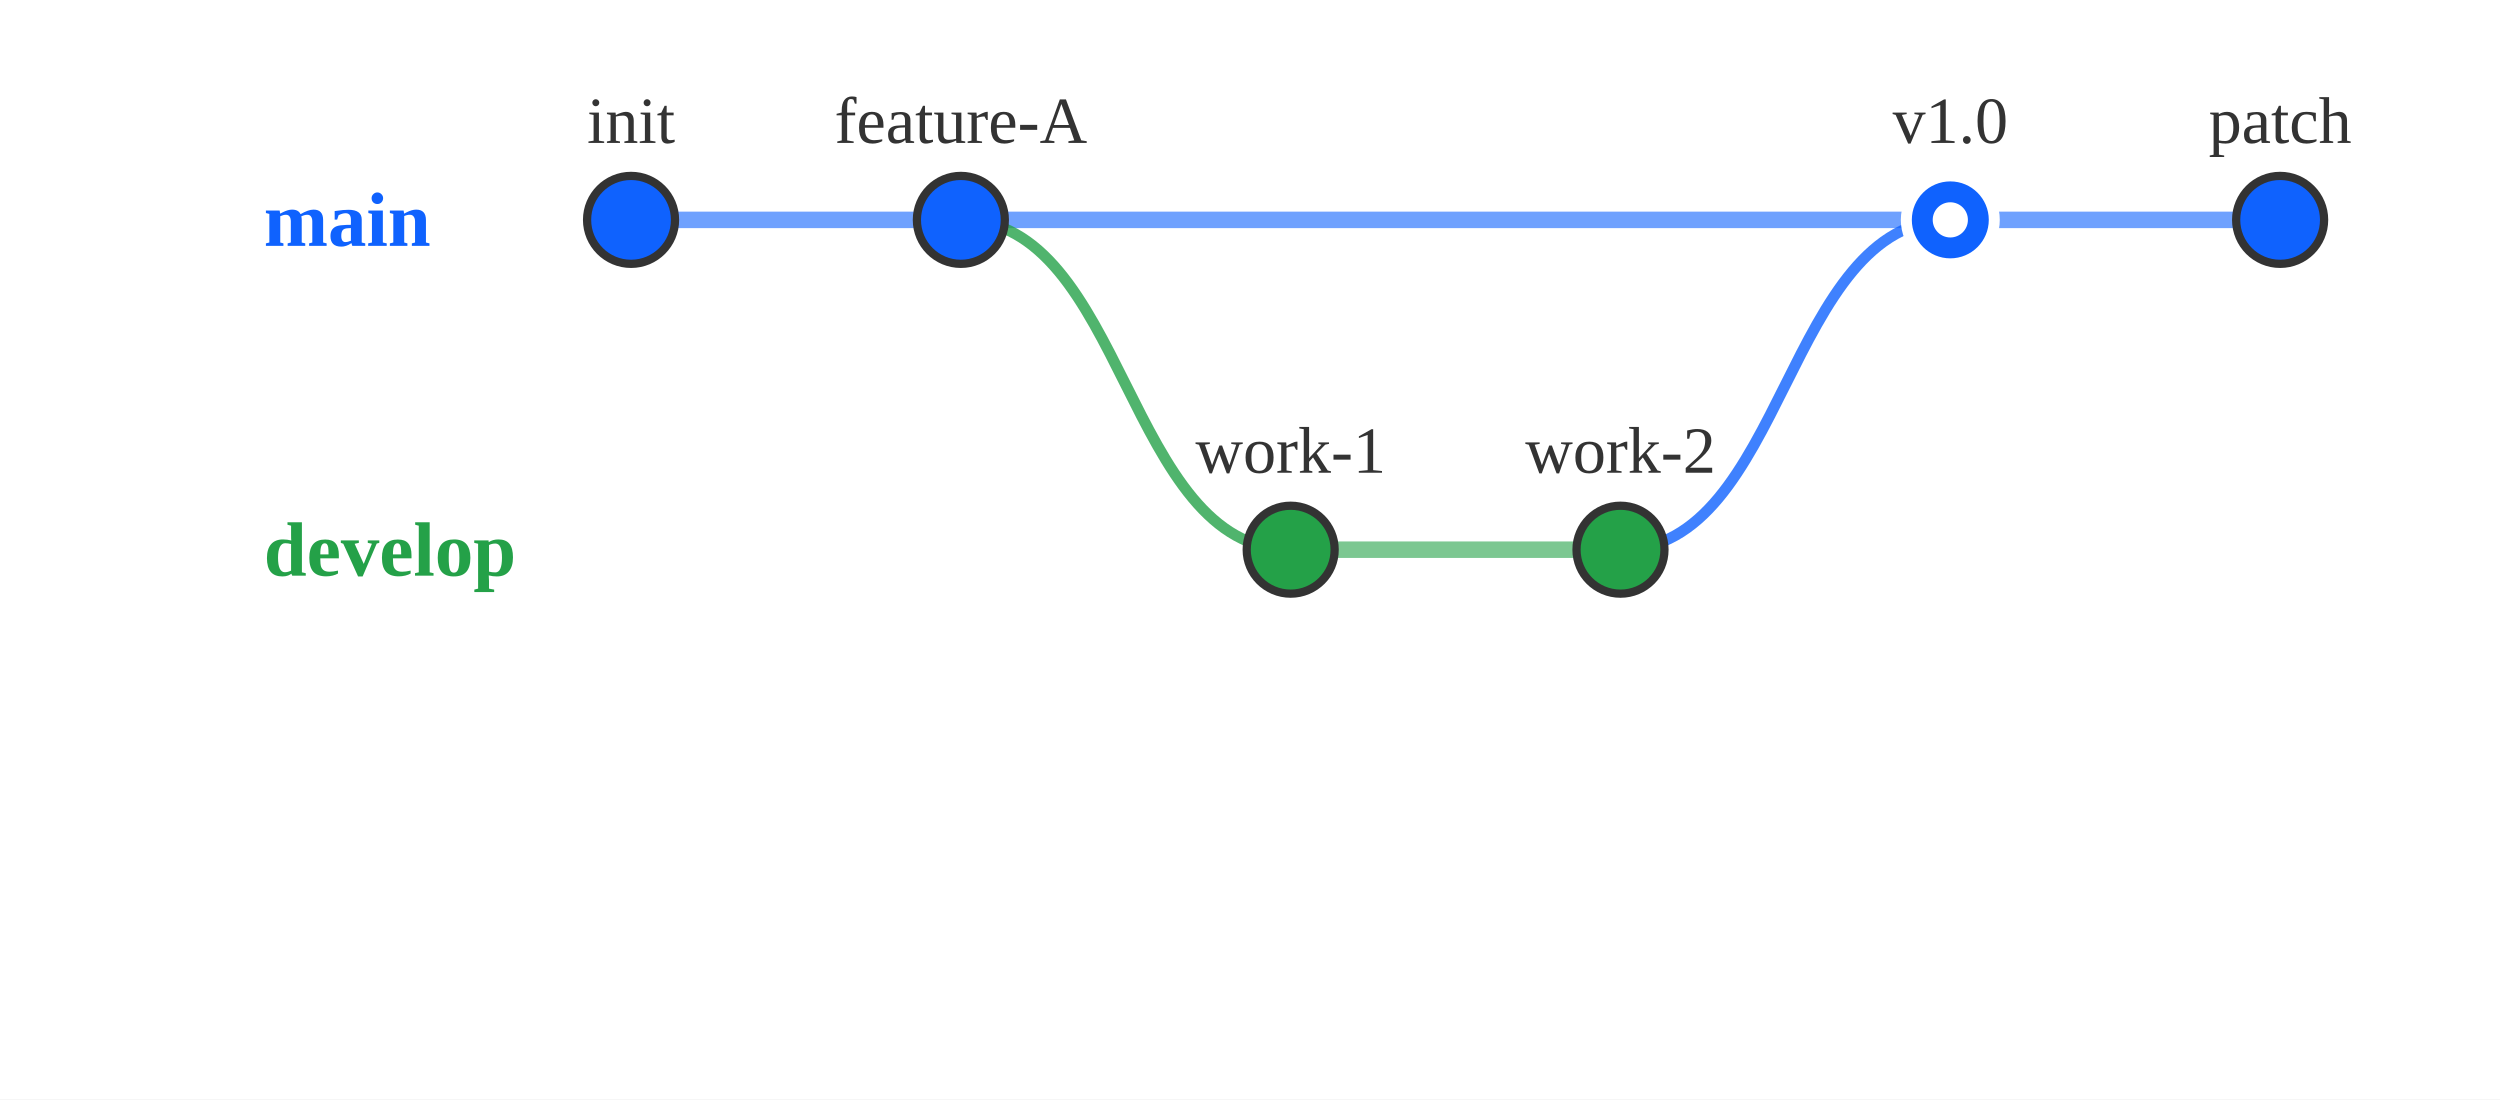
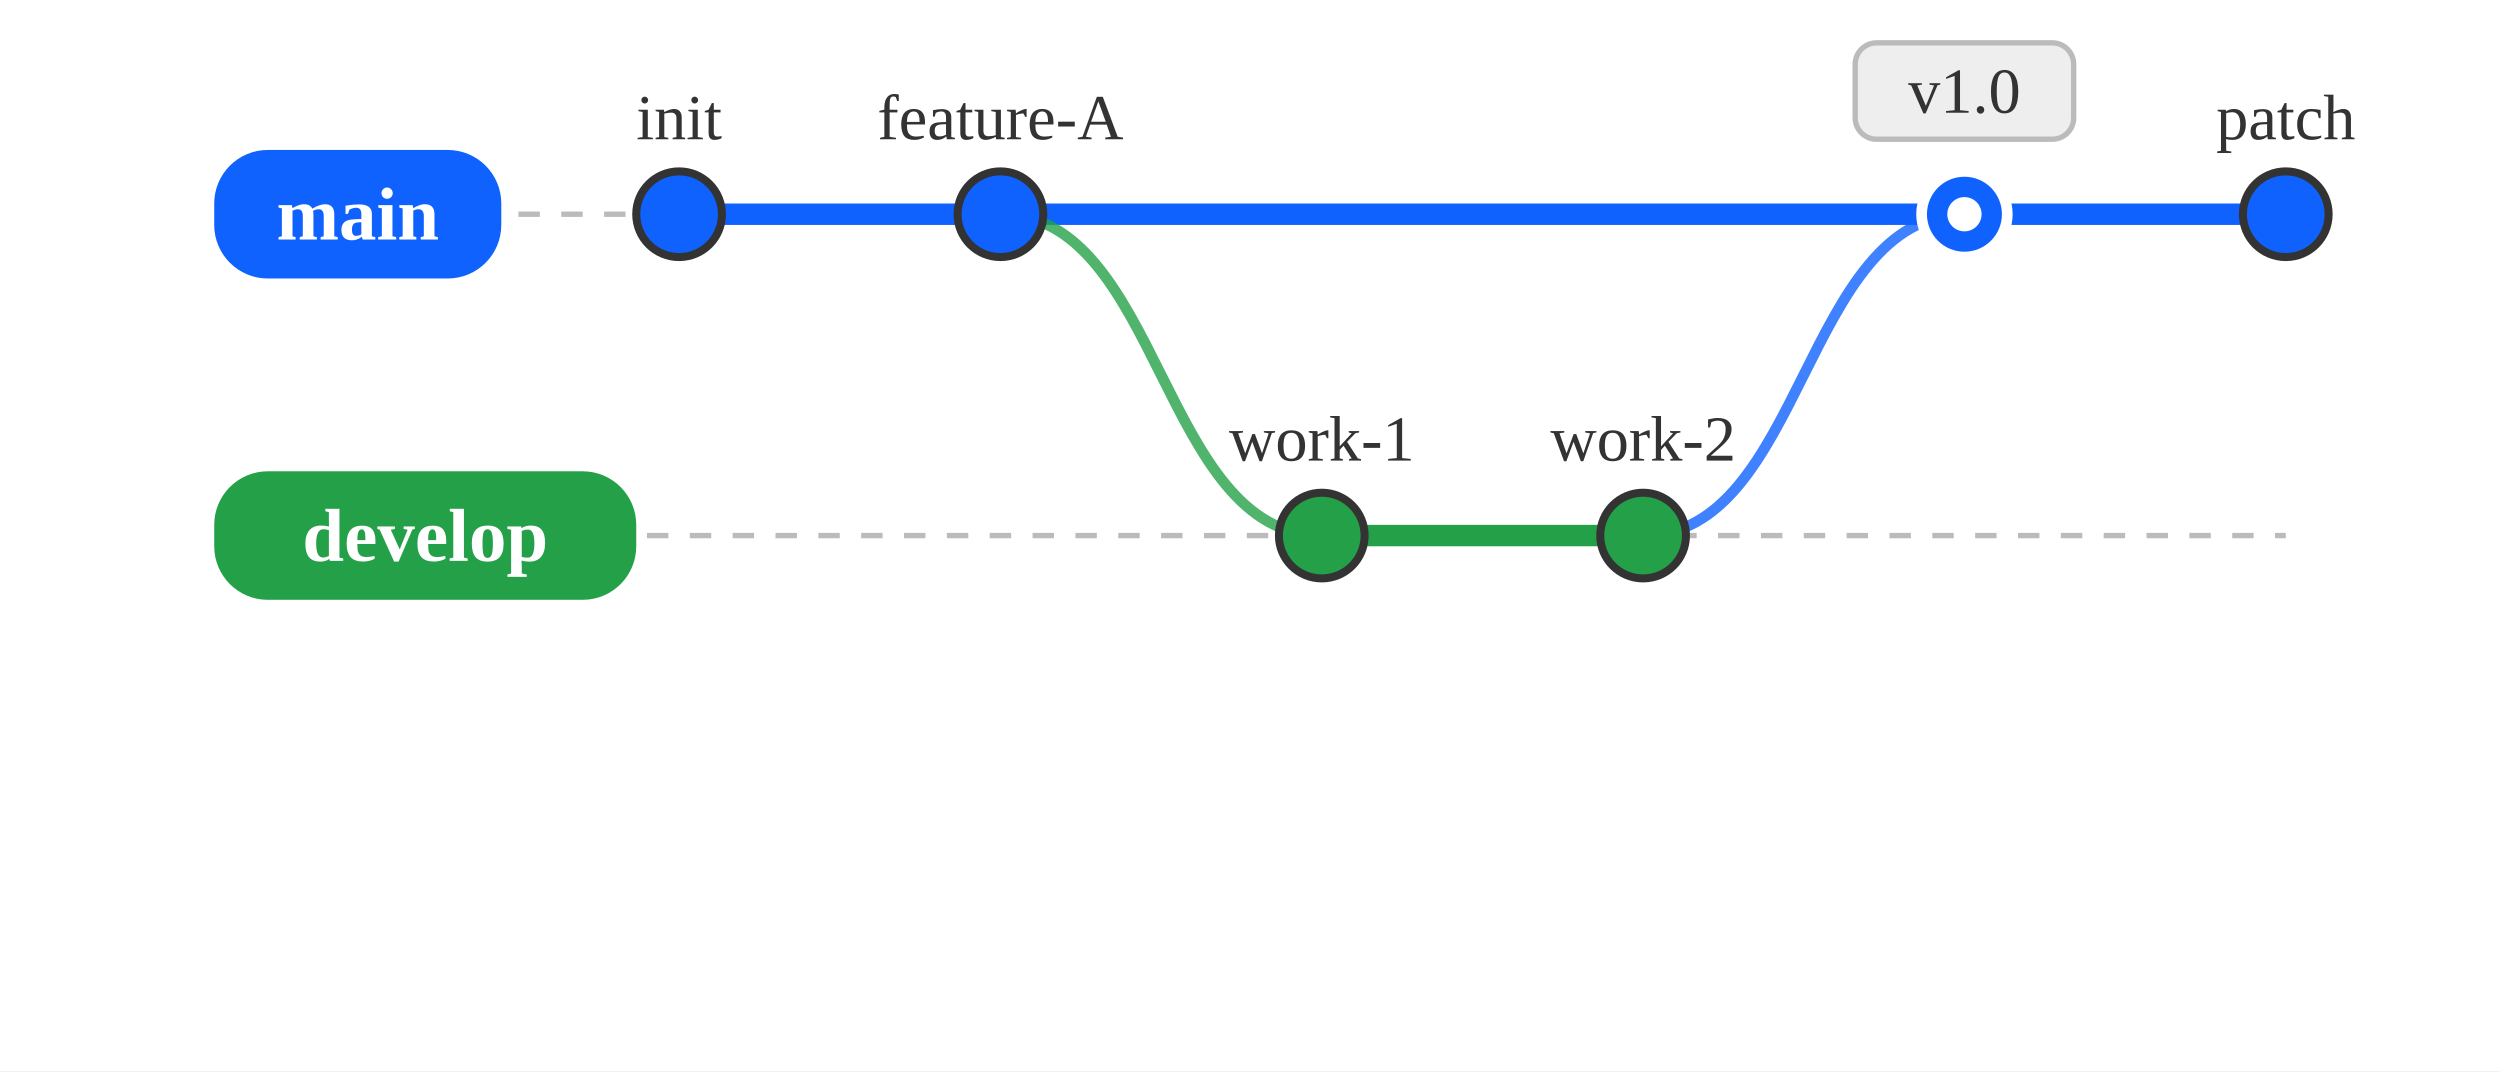
- <svg xmlns="http://www.w3.org/2000/svg" viewBox="0 0 454.80 200.00">
-   <rect x="0.00" y="0.00" width="454.80" height="200.00" style="fill:#fff;stroke:none" />
-   <text x="48.00" y="40.00" text-anchor="start" dominant-baseline="central" style="fill:#0f62fe;font-size:14px;font-weight:bold">main</text>
-   <line x1="114.80" y1="40.00" x2="414.80" y2="40.00" style="stroke:#0f62fe;stroke-width:3;fill:none;opacity:0.6" />
-   <text x="48.00" y="100.00" text-anchor="start" dominant-baseline="central" style="fill:#24a148;font-size:14px;font-weight:bold">develop</text>
-   <line x1="234.80" y1="100.00" x2="294.80" y2="100.00" style="stroke:#24a148;stroke-width:3;fill:none;opacity:0.6" />
-   <path d="M174.80,40.00 C204.80,40.00 204.80,100.00 234.80,100.00" style="stroke:#24a148;stroke-width:2;fill:none;opacity:0.8" />
-   <path d="M294.80,100.00 C324.80,100.00 324.80,40.00 354.80,40.00" style="stroke:#0f62fe;stroke-width:2;fill:none;opacity:0.8" />
-   <circle cx="114.80" cy="40.00" r="8.00" style="fill:#0f62fe;stroke:#333;stroke-width:1.5" />
-   <text x="114.80" y="26.00" text-anchor="middle" dominant-baseline="baseline" style="fill:#333;font-size:12px">init</text>
-   <circle cx="174.80" cy="40.00" r="8.00" style="fill:#0f62fe;stroke:#333;stroke-width:1.5" />
-   <text x="174.80" y="26.00" text-anchor="middle" dominant-baseline="baseline" style="fill:#333;font-size:12px">feature-A</text>
-   <circle cx="234.80" cy="100.00" r="8.00" style="fill:#24a148;stroke:#333;stroke-width:1.5" />
-   <text x="234.80" y="86.00" text-anchor="middle" dominant-baseline="baseline" style="fill:#333;font-size:12px">work-1</text>
-   <circle cx="294.80" cy="100.00" r="8.00" style="fill:#24a148;stroke:#333;stroke-width:1.5" />
-   <text x="294.80" y="86.00" text-anchor="middle" dominant-baseline="baseline" style="fill:#333;font-size:12px">work-2</text>
-   <circle cx="354.80" cy="40.00" r="8.00" style="fill:#0f62fe;stroke:#fff;stroke-width:2" />
-   <circle cx="354.80" cy="40.00" r="3.20" style="fill:#fff;stroke:none" />
-   <text x="354.80" y="26.00" text-anchor="middle" dominant-baseline="baseline" style="fill:#333;font-size:12px">v1.0</text>
-   <circle cx="414.80" cy="40.00" r="8.00" style="fill:#0f62fe;stroke:#333;stroke-width:1.5" />
-   <text x="414.80" y="26.00" text-anchor="middle" dominant-baseline="baseline" style="fill:#333;font-size:12px">patch</text>
+ <svg xmlns="http://www.w3.org/2000/svg" viewBox="0 0 466.80 200.00">
+   <rect x="0.00" y="0.00" width="466.80" height="200.00" style="fill:#fff;stroke:none" />
+   <line x1="96.80" y1="40.00" x2="426.80" y2="40.00" style="stroke:#bbb;stroke-width:1;stroke-dasharray:4,4;fill:none" />
+   <line x1="96.80" y1="100.00" x2="426.80" y2="100.00" style="stroke:#bbb;stroke-width:1;stroke-dasharray:4,4;fill:none" />
+   <rect x="40.00" y="28.00" width="53.60" height="24.00" rx="10.00" ry="10.00" style="fill:#0f62fe;stroke:none" />
+   <text x="66.80" y="40.00" text-anchor="middle" dominant-baseline="central" style="fill:#fff;font-size:14px;font-weight:bold">main</text>
+   <line x1="126.80" y1="40.00" x2="426.80" y2="40.00" style="stroke:#0f62fe;stroke-width:4;fill:none;opacity:1" />
+   <rect x="40.00" y="88.00" width="78.80" height="24.00" rx="10.00" ry="10.00" style="fill:#24a148;stroke:none" />
+   <text x="79.40" y="100.00" text-anchor="middle" dominant-baseline="central" style="fill:#fff;font-size:14px;font-weight:bold">develop</text>
+   <line x1="246.80" y1="100.00" x2="306.80" y2="100.00" style="stroke:#24a148;stroke-width:4;fill:none;opacity:1" />
+   <path d="M186.80,40.00 C216.80,40.00 216.80,100.00 246.80,100.00" style="stroke:#24a148;stroke-width:2;fill:none;opacity:0.8" />
+   <path d="M306.80,100.00 C336.80,100.00 336.80,40.00 366.80,40.00" style="stroke:#0f62fe;stroke-width:2;fill:none;opacity:0.8" />
+   <circle cx="126.80" cy="40.00" r="8.00" style="fill:#0f62fe;stroke:#333;stroke-width:1.5" />
+   <text x="126.80" y="26.00" text-anchor="middle" dominant-baseline="baseline" style="fill:#333;font-size:12px">init</text>
+   <circle cx="186.80" cy="40.00" r="8.00" style="fill:#0f62fe;stroke:#333;stroke-width:1.5" />
+   <text x="186.80" y="26.00" text-anchor="middle" dominant-baseline="baseline" style="fill:#333;font-size:12px">feature-A</text>
+   <circle cx="246.80" cy="100.00" r="8.00" style="fill:#24a148;stroke:#333;stroke-width:1.5" />
+   <text x="246.80" y="86.00" text-anchor="middle" dominant-baseline="baseline" style="fill:#333;font-size:12px">work-1</text>
+   <circle cx="306.80" cy="100.00" r="8.00" style="fill:#24a148;stroke:#333;stroke-width:1.5" />
+   <text x="306.80" y="86.00" text-anchor="middle" dominant-baseline="baseline" style="fill:#333;font-size:12px">work-2</text>
+   <circle cx="366.80" cy="40.00" r="8.00" style="fill:#0f62fe;stroke:#fff;stroke-width:2" />
+   <circle cx="366.80" cy="40.00" r="3.20" style="fill:#fff;stroke:none" />
+   <rect x="346.40" y="8.00" width="40.80" height="18.00" rx="4.00" ry="4.00" style="fill:#eeeeee;stroke:#bbb;stroke-width:1" />
+   <text x="366.80" y="17.00" text-anchor="middle" dominant-baseline="central" style="fill:#333;font-size:12px">v1.0</text>
+   <circle cx="426.80" cy="40.00" r="8.00" style="fill:#0f62fe;stroke:#333;stroke-width:1.5" />
+   <text x="426.80" y="26.00" text-anchor="middle" dominant-baseline="baseline" style="fill:#333;font-size:12px">patch</text>
</svg>
